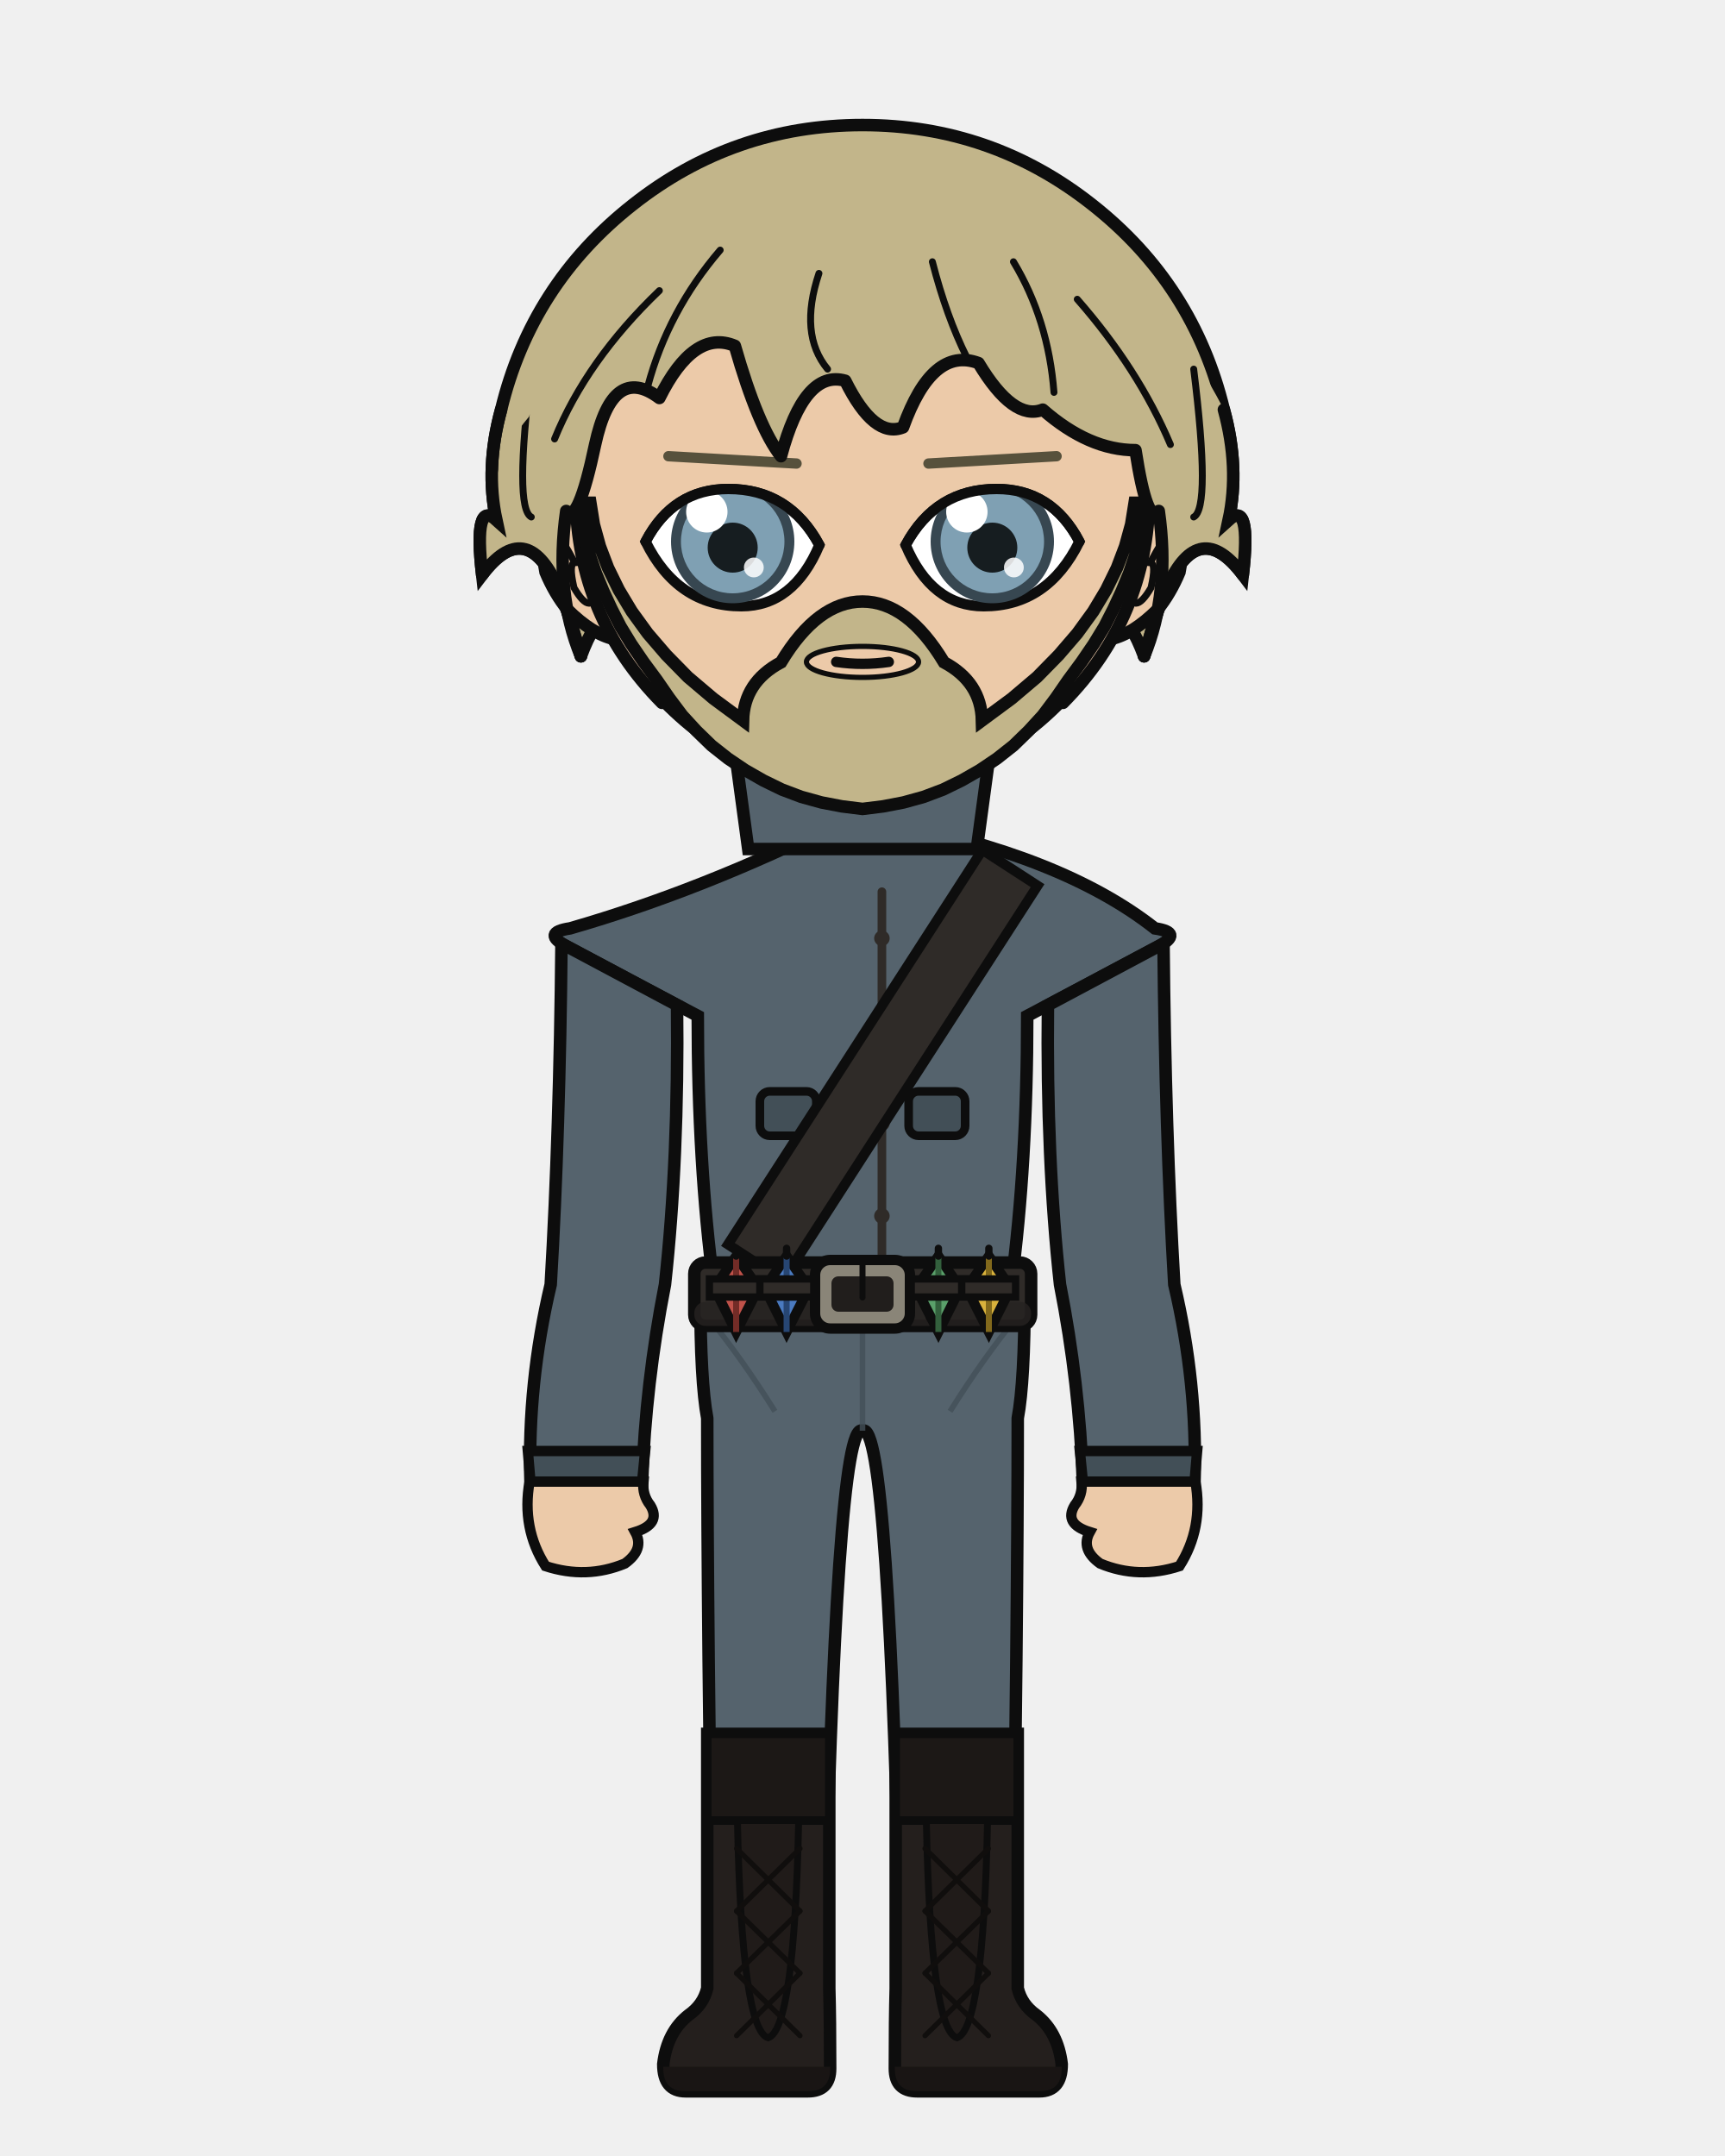
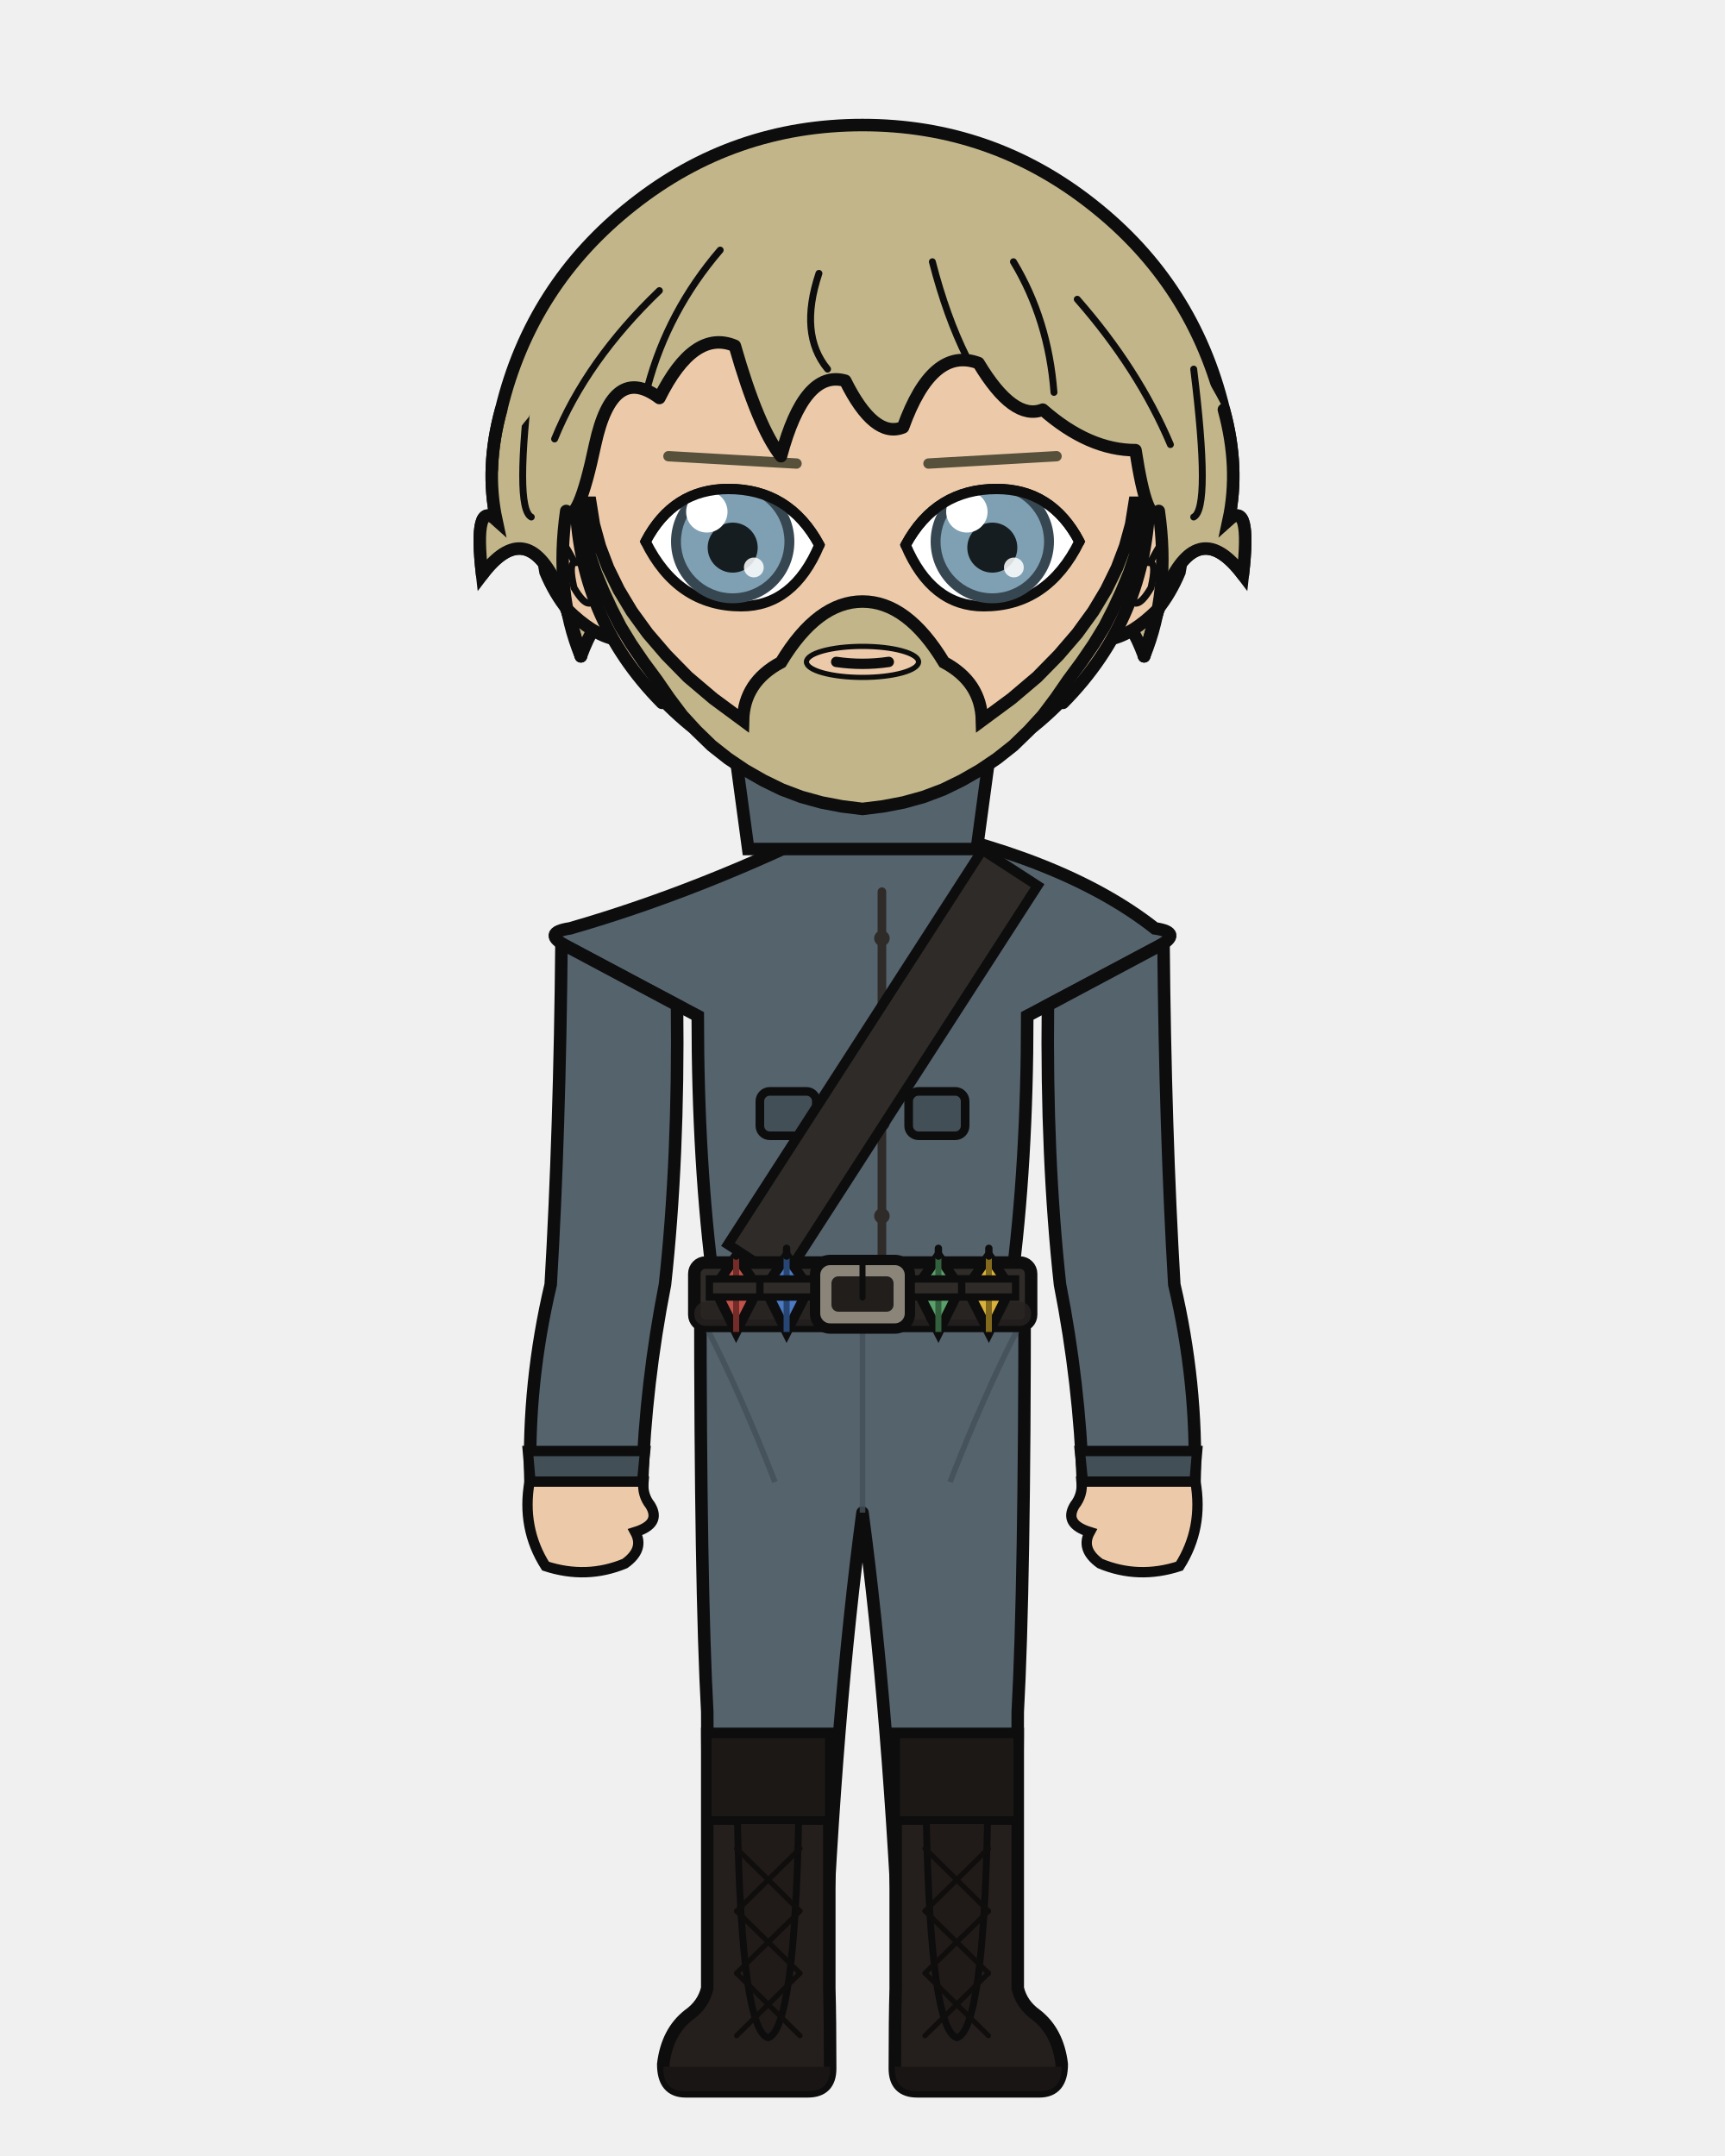
<svg xmlns="http://www.w3.org/2000/svg" width="400" height="500" viewBox="0 0 400 500">
  <defs>
    <clipPath id="hair-front">
      <path d="M 134.7 152.2 Q 128.6 137.4 131.3 118.5 Q 134.0 122.0 138.0 103.1 Q 142.1 84.2 152.9 92.3 Q 160.9 76.2 170.4 80.2 Q 175.8 99.1 181.1 105.8 Q 186.5 85.6 196.0 88.3 Q 202.7 101.8 209.4 99.1 Q 216.2 80.2 226.9 84.2 Q 235.0 97.7 241.8 95.0 Q 252.5 104.4 263.3 104.4 Q 266.0 122.0 268.7 118.5 Q 271.4 137.4 265.3 152.2 Q 268.7 140.1 270.7 136.0 Q 278.1 119.9 288.2 133.3 Q 290.2 115.8 284.9 120.6 Q 287.5 108.5 283.8 95.0 Q 270.8 69.8 249.2 52.8 Q 227.5 35.8 200.0 35.8 Q 172.5 35.8 150.8 52.8 Q 129.2 69.8 122.7 96.6 Q 112.5 108.5 115.1 120.6 Q 109.8 115.8 111.8 133.3 Q 121.9 119.9 129.3 136.0 Q 131.3 140.1 134.7 152.2 Z" />
    </clipPath>
  </defs>
  <path d="M 116.2 95.0 Q 123.2 66.0 146.7 47.5 Q 170.1 29.0 200.0 29.0 Q 229.9 29.0 253.3 47.5 Q 276.8 66.0 283.8 95.0 Q 287.5 108.5 284.9 120.6 Q 290.2 115.8 288.2 133.3 Q 278.1 119.9 270.7 136.0 Q 268.7 140.1 265.3 152.2 Q 259.3 136.0 252.5 145.5 Q 245.8 149.5 236.4 168.4 Q 220.2 149.5 200.0 153.5 Q 179.8 149.5 163.6 168.4 Q 154.2 149.5 147.5 145.5 Q 140.7 136.0 134.7 152.2 Q 131.3 140.1 129.3 136.0 Q 121.9 119.9 111.8 133.3 Q 109.8 115.8 115.1 120.6 Q 112.5 108.5 116.2 95.0 Z" fill="#c2b58a" />
  <path d="M 116.2 95.0 Q 123.2 66.0 146.7 47.5 Q 170.1 29.0 200.0 29.0 Q 229.9 29.0 253.3 47.5 Q 276.8 66.0 283.8 95.0 Q 287.5 108.5 284.9 120.6 Q 290.2 115.8 288.2 133.3 Q 278.1 119.9 270.7 136.0 Q 268.7 140.1 265.3 152.2 Q 259.3 136.0 252.5 145.5 Q 245.8 149.5 236.4 168.4 Q 220.2 149.5 200.0 153.5 Q 179.8 149.5 163.6 168.4 Q 154.2 149.5 147.5 145.5 Q 140.7 136.0 134.7 152.2 Q 131.3 140.1 129.3 136.0 Q 121.9 119.9 111.8 133.3 Q 109.8 115.8 115.1 120.6 Q 112.5 108.5 116.2 95.0 Z" fill="none" stroke="#0d0d0d" stroke-width="2.9" stroke-linecap="round" stroke-linejoin="round" />
-   <path d="M 181.9 199.2 Q 167.3 215.1 138.8 223.6 Q 134.5 224.9 134.5 229.2 Q 134.5 235.6 150.3 235.6 L 152.7 235.6 L 152.7 231.3 L 166.1 231.3 Q 166.1 269.9 169.8 297.9 Q 169.8 318.7 169.8 335.7 L 194.2 335.7 L 200.0 328.9 L 205.8 335.7 L 230.2 335.7 Q 230.2 318.7 230.2 297.9 Q 233.9 269.9 233.9 235.6 L 233.9 231.3 L 247.3 231.3 L 247.3 235.6 L 249.7 235.6 Q 265.5 235.6 265.5 229.2 Q 265.5 224.9 261.2 223.6 Q 240.6 206.9 218.1 199.2 Z" fill="#eccaa9" stroke="#0d0d0d" stroke-width="2.9" />
+   <path d="M 181.9 199.2 Q 167.3 215.1 138.8 223.6 Q 134.5 224.9 134.5 229.2 Q 134.5 235.6 150.3 235.6 L 152.7 235.6 L 152.7 231.3 L 166.1 231.3 Q 166.1 269.9 169.8 297.9 Q 169.8 318.7 169.8 335.7 L 194.2 335.7 L 200.0 335.7 L 205.8 335.7 L 230.2 335.7 Q 230.2 318.7 230.2 297.9 Q 233.9 269.9 233.9 235.6 L 233.9 231.3 L 247.3 231.3 L 247.3 235.6 L 249.7 235.6 Q 265.5 235.6 265.5 229.2 Q 265.5 224.9 261.2 223.6 Q 240.6 206.9 218.1 199.2 Z" fill="#eccaa9" stroke="#0d0d0d" stroke-width="2.9" />
  <rect x="181.9" y="172.5" width="36.3" height="38.0" rx="12.7" fill="#eccaa9" />
  <line x1="181.9" y1="172.5" x2="181.9" y2="199.2" stroke="#0d0d0d" stroke-width="2.9" />
  <line x1="218.1" y1="172.5" x2="218.1" y2="199.2" stroke="#0d0d0d" stroke-width="2.9" />
-   <path d="M 162.4 300.1 L 237.6 300.1 Q 237.6 320.3 236.0 328.9 Q 236.0 375.2 234.7 461.1 L 209.0 461.1 Q 206.2 328.9 200.0 331.8 Q 193.8 328.9 191.0 461.1 L 165.3 461.1 Q 164.0 375.2 164.0 328.9 Q 162.4 320.3 162.4 300.1 Z" fill="#55636d" stroke="#0d0d0d" stroke-width="2.9" stroke-linejoin="round" />
-   <line x1="200.0" y1="303.9" x2="200.0" y2="331.8" stroke="#424f57" stroke-width="1.3" opacity="0.8" />
-   <path d="M 164.0 305.2 Q 171.8 314.7 179.7 327.3" fill="none" stroke="#424f57" stroke-width="1.3" opacity="0.8" />
-   <path d="M 236.0 305.2 Q 228.2 314.7 220.3 327.3" fill="none" stroke="#424f57" stroke-width="1.3" opacity="0.8" />
+   <path d="M 162.4 300.1 L 237.6 300.1 Q 237.6 367.9 236.0 397.0 Q 236.0 419.4 234.7 461.1 L 209.0 461.1 Q 206.2 397.0 200.0 350.8 Q 193.8 397.0 191.0 461.1 L 165.3 461.1 Q 164.0 419.4 164.0 397.0 Q 162.4 367.9 162.4 300.1 Z" fill="#55636d" stroke="#0d0d0d" stroke-width="2.9" stroke-linejoin="round" />
+   <line x1="200.0" y1="306.2" x2="200.0" y2="350.8" stroke="#424f57" stroke-width="1.3" opacity="0.8" />
+   <path d="M 164.0 308.2 Q 171.8 323.4 179.7 343.7" fill="none" stroke="#424f57" stroke-width="1.3" opacity="0.8" />
+   <path d="M 236.0 308.2 Q 228.2 323.4 220.3 343.7" fill="none" stroke="#424f57" stroke-width="1.3" opacity="0.8" />
  <path d="M 192.3 402.1 L 192.3 461.1 Q 192.5 468.3 192.5 479.7 Q 192.5 485.0 187.3 485.0 L 159.0 485.0 Q 153.8 485.0 153.8 478.7 Q 154.7 471.2 159.7 467.3 Q 163.1 464.9 164.0 461.1 L 164.0 402.1 Z" fill="#241f1d" stroke="#0d0d0d" stroke-width="2.9" />
  <path d="M 192.5 479.3 L 153.8 479.3 L 153.8 479.7 Q 153.8 485.0 159.0 485.0 L 187.3 485.0 Q 192.5 485.0 192.5 479.7 Z" fill="#191514" />
  <rect x="164.0" y="402.1" width="28.3" height="20.1" fill="#1c1816" stroke="#0d0d0d" stroke-width="2.0" />
  <path d="M 171.0 422.2 L 185.2 422.2 Q 184.2 470.7 178.1 472.6 Q 172.0 470.7 171.0 422.2 Z" fill="#201b19" stroke="#0d0d0d" stroke-width="1.6" />
  <line x1="185.5" y1="428.7" x2="170.8" y2="443.2" stroke="#100e0d" stroke-width="1.2" stroke-linecap="round" />
  <line x1="170.8" y1="428.7" x2="185.5" y2="443.2" stroke="#100e0d" stroke-width="1.2" stroke-linecap="round" />
  <line x1="185.5" y1="443.2" x2="170.8" y2="457.6" stroke="#100e0d" stroke-width="1.2" stroke-linecap="round" />
  <line x1="170.8" y1="443.2" x2="185.5" y2="457.6" stroke="#100e0d" stroke-width="1.2" stroke-linecap="round" />
  <line x1="185.5" y1="457.6" x2="170.8" y2="472.1" stroke="#100e0d" stroke-width="1.2" stroke-linecap="round" />
  <line x1="170.8" y1="457.6" x2="185.5" y2="472.1" stroke="#100e0d" stroke-width="1.2" stroke-linecap="round" />
  <path d="M 207.7 402.1 L 207.7 461.1 Q 207.5 468.3 207.5 479.7 Q 207.5 485.0 212.7 485.0 L 241.0 485.0 Q 246.2 485.0 246.2 478.7 Q 245.3 471.2 240.3 467.3 Q 236.9 464.9 236.0 461.1 L 236.0 402.1 Z" fill="#241f1d" stroke="#0d0d0d" stroke-width="2.9" />
  <path d="M 207.5 479.3 L 246.2 479.3 L 246.2 479.7 Q 246.2 485.0 241.0 485.0 L 212.7 485.0 Q 207.5 485.0 207.5 479.7 Z" fill="#191514" />
  <rect x="207.7" y="402.1" width="28.3" height="20.1" fill="#1c1816" stroke="#0d0d0d" stroke-width="2.0" />
  <path d="M 214.8 422.2 L 229.0 422.2 Q 228.0 470.7 221.9 472.6 Q 215.8 470.7 214.8 422.2 Z" fill="#201b19" stroke="#0d0d0d" stroke-width="1.6" />
  <line x1="229.2" y1="428.7" x2="214.5" y2="443.2" stroke="#100e0d" stroke-width="1.2" stroke-linecap="round" />
  <line x1="214.5" y1="428.7" x2="229.2" y2="443.2" stroke="#100e0d" stroke-width="1.2" stroke-linecap="round" />
  <line x1="229.2" y1="443.2" x2="214.5" y2="457.6" stroke="#100e0d" stroke-width="1.2" stroke-linecap="round" />
  <line x1="214.5" y1="443.2" x2="229.2" y2="457.6" stroke="#100e0d" stroke-width="1.2" stroke-linecap="round" />
  <line x1="229.2" y1="457.6" x2="214.5" y2="472.1" stroke="#100e0d" stroke-width="1.2" stroke-linecap="round" />
  <line x1="214.5" y1="457.6" x2="229.2" y2="472.1" stroke="#100e0d" stroke-width="1.2" stroke-linecap="round" />
  <path d="M 194.9 190.5 Q 162.8 206.5 132.2 215.3 Q 125.5 216.3 131.4 219.5 L 161.8 235.6 Q 161.8 269.9 165.5 297.9 Q 165.2 299.1 165.2 300.1 L 234.8 300.1 Q 234.8 299.1 234.5 297.9 Q 238.2 269.9 238.2 235.6 L 268.6 219.5 Q 274.5 216.3 267.8 215.3 Q 246.2 198.3 205.1 190.5 L 200.0 195.6 Z" fill="#55636d" stroke="#0d0d0d" stroke-width="2.9" />
  <path d="M 204.5 206.8 L 204.5 292.8" fill="none" stroke="#2f2b28" stroke-width="2.0" stroke-linecap="round" />
  <circle cx="204.5" cy="217.6" r="1.8" fill="#2f2b28" />
  <circle cx="204.5" cy="239.1" r="1.8" fill="#2f2b28" />
  <circle cx="204.5" cy="260.5" r="1.8" fill="#2f2b28" />
  <circle cx="204.5" cy="282.0" r="1.8" fill="#2f2b28" />
  <rect x="176.2" y="253.1" width="13.1" height="10.3" rx="2.3" fill="#424f57" stroke="#0d0d0d" stroke-width="2.0" />
  <rect x="210.7" y="253.1" width="13.1" height="10.3" rx="2.3" fill="#424f57" stroke="#0d0d0d" stroke-width="2.0" />
  <path d="M 227.8 197.1 L 168.8 288.6 L 181.6 296.9 L 240.6 205.4 Z" fill="#2f2b28" stroke="#0d0d0d" stroke-width="2.3" />
  <rect x="161.0" y="292.8" width="78.1" height="14.7" rx="2.6" fill="#2f2b28" stroke="#0d0d0d" stroke-width="2.9" />
  <rect x="161.0" y="301.9" width="78.1" height="5.6" rx="2.6" fill="#262220" opacity="0.8" />
  <rect x="189.0" y="292.2" width="22.0" height="15.9" rx="3.5" fill="#8a8578" stroke="#0d0d0d" stroke-width="2.4" />
  <rect x="192.8" y="296.0" width="14.4" height="8.2" rx="1.6" fill="#211e1c" />
  <line x1="200.0" y1="292.2" x2="200.0" y2="300.9" stroke="#0d0d0d" stroke-width="1.4" stroke-linecap="round" />
  <rect x="215.4" y="293.9" width="3.2" height="12.3" rx="1.0" fill="#211e1c" stroke="#0d0d0d" stroke-width="1.6" />
  <path d="M 170.7 291.3 L 175.9 298.7 L 170.7 308.9 L 165.6 298.7 Z" fill="#c0524a" stroke="#0d0d0d" stroke-width="2.3" />
  <line x1="170.7" y1="291.3" x2="170.7" y2="308.9" stroke="#732c27" stroke-width="1.4" />
  <line x1="170.7" y1="289.5" x2="170.7" y2="291.3" stroke="#0d0d0d" stroke-width="1.7" stroke-linecap="round" />
  <rect x="164.5" y="296.6" width="12.5" height="4.2" fill="#2f2b28" stroke="#0d0d0d" stroke-width="1.7" />
  <path d="M 182.4 291.3 L 187.6 298.7 L 182.4 308.9 L 177.3 298.7 Z" fill="#4a7ac0" stroke="#0d0d0d" stroke-width="2.3" />
  <line x1="182.4" y1="291.3" x2="182.4" y2="308.9" stroke="#274673" stroke-width="1.4" />
  <line x1="182.4" y1="289.5" x2="182.4" y2="291.3" stroke="#0d0d0d" stroke-width="1.7" stroke-linecap="round" />
  <rect x="176.2" y="296.6" width="12.5" height="4.2" fill="#2f2b28" stroke="#0d0d0d" stroke-width="1.7" />
  <path d="M 217.6 291.3 L 222.7 298.7 L 217.6 308.9 L 212.4 298.7 Z" fill="#5aa06a" stroke="#0d0d0d" stroke-width="2.3" />
  <line x1="217.6" y1="291.3" x2="217.6" y2="308.9" stroke="#33603d" stroke-width="1.4" />
  <line x1="217.6" y1="289.5" x2="217.6" y2="291.3" stroke="#0d0d0d" stroke-width="1.7" stroke-linecap="round" />
  <rect x="211.3" y="296.6" width="12.5" height="4.2" fill="#2f2b28" stroke="#0d0d0d" stroke-width="1.7" />
  <path d="M 229.3 291.3 L 234.4 298.7 L 229.3 308.9 L 224.1 298.7 Z" fill="#d9b23c" stroke="#0d0d0d" stroke-width="2.3" />
  <line x1="229.3" y1="291.3" x2="229.3" y2="308.9" stroke="#82691c" stroke-width="1.4" />
  <line x1="229.3" y1="289.5" x2="229.3" y2="291.3" stroke="#0d0d0d" stroke-width="1.7" stroke-linecap="round" />
  <rect x="223.0" y="296.6" width="12.5" height="4.2" fill="#2f2b28" stroke="#0d0d0d" stroke-width="1.7" />
  <path d="M 157.0 233.1 L 130.2 218.8 Q 129.8 262.3 127.7 297.9 Q 122.3 320.8 123.0 343.6 L 148.9 343.6 Q 149.7 320.8 154.2 297.9 Q 157.4 268.7 157.0 233.1 Z" fill="#55636d" stroke="#0d0d0d" stroke-width="2.9" />
  <path d="M 122.4 336.5 L 149.6 336.5 L 148.9 343.6 L 123.0 343.6 Z" fill="#424f57" stroke="#0d0d0d" stroke-width="2.4" />
  <path d="M 122.8 343.6 Q 120.9 354.4 126.5 363.2 Q 136.0 366.3 144.9 362.6 Q 149.5 359.3 147.3 355.3 Q 153.4 353.4 150.8 349.1 Q 148.9 346.7 149.2 343.6 Z" fill="#eccaa9" stroke="#0d0d0d" stroke-width="2.4" />
  <path d="M 243.0 233.1 L 269.8 218.8 Q 270.2 262.3 272.3 297.9 Q 277.7 320.8 277.0 343.6 L 251.1 343.6 Q 250.3 320.8 245.8 297.9 Q 242.6 268.7 243.0 233.1 Z" fill="#55636d" stroke="#0d0d0d" stroke-width="2.9" />
  <path d="M 250.4 336.5 L 277.6 336.5 L 277.0 343.6 L 251.1 343.6 Z" fill="#424f57" stroke="#0d0d0d" stroke-width="2.4" />
  <path d="M 277.2 343.6 Q 279.1 354.4 273.5 363.2 Q 264.0 366.3 255.1 362.6 Q 250.5 359.3 252.7 355.3 Q 246.6 353.4 249.2 349.1 Q 251.1 346.7 250.8 343.6 Z" fill="#eccaa9" stroke="#0d0d0d" stroke-width="2.4" />
  <path d="M 169.2 165.1 L 230.8 165.1 L 226.5 196.9 L 173.5 196.9 Z" fill="#55636d" stroke="#0d0d0d" stroke-width="2.9" />
  <path d="M 200.0 165.1 L 200.0 182.6" fill="none" stroke="#0d0d0d" stroke-width="2.0" />
  <path d="M 133.5 117.2 Q 129.6 117.5 127.2 121.4 Q 125.1 125.7 126.5 132.7 Q 128.6 137.7 131.6 141.4 Q 137.4 147.1 142.4 148.2 Z" fill="#eccaa9" />
  <path d="M 133.5 117.2 Q 129.6 117.5 127.2 121.4 Q 125.1 125.7 126.5 132.7 Q 128.6 137.7 131.6 141.4 Q 137.4 147.1 142.4 148.2" fill="none" stroke="#0d0d0d" stroke-width="2.9" stroke-linecap="round" />
  <path d="M 128.5 129.8 Q 127.8 126.4 128.3 125.1 Q 129.1 124.3 130.3 125.3 Q 131.8 127.7 133.3 130.5 Q 131.8 130.6 133.1 136.3 Q 135.2 139.9 136.6 139.9" fill="none" stroke="#0d0d0d" stroke-width="1.6" stroke-linecap="round" />
  <path d="M 266.5 117.2 Q 270.4 117.5 272.8 121.4 Q 274.9 125.7 273.5 132.7 Q 271.4 137.7 268.4 141.4 Q 262.6 147.1 257.6 148.2 Z" fill="#eccaa9" />
  <path d="M 266.5 117.2 Q 270.4 117.5 272.8 121.4 Q 274.9 125.7 273.5 132.7 Q 271.4 137.7 268.4 141.4 Q 262.6 147.1 257.6 148.2" fill="none" stroke="#0d0d0d" stroke-width="2.9" stroke-linecap="round" />
  <path d="M 271.5 129.8 Q 272.2 126.4 271.7 125.1 Q 270.9 124.3 269.7 125.3 Q 268.2 127.7 266.7 130.5 Q 268.2 130.6 266.9 136.3 Q 264.8 139.9 263.4 139.9" fill="none" stroke="#0d0d0d" stroke-width="1.6" stroke-linecap="round" />
  <path d="M 200.0 47.9 Q 227.6 47.9 247.1 67.6 Q 266.7 87.3 266.5 115.2 Q 266.1 143.2 246.5 163.0 Q 227.1 182.9 200.0 182.9 Q 172.9 182.9 153.5 163.0 Q 133.9 143.2 133.5 115.2 Q 133.3 87.3 152.9 67.6 Q 172.4 47.9 200.0 47.9 Z" fill="#eccaa9" />
  <path d="M 153.5 163.0 Q 133.9 143.2 133.5 115.2 Q 133.3 87.3 152.9 67.6 Q 172.4 47.9 200.0 47.9 Q 227.6 47.9 247.1 67.6 Q 266.7 87.3 266.5 115.2 Q 266.1 143.2 246.5 163.0" fill="none" stroke="#0d0d0d" stroke-width="2.9" stroke-linecap="round" />
  <path d="M 246.5 163.0 Q 227.1 182.9 200.0 182.9 Q 172.9 182.9 153.5 163.0" fill="none" stroke="#0d0d0d" stroke-width="1.7" stroke-linecap="round" />
  <path d="M 134.2 116.6 L 134.8 120.7 L 135.7 124.8 L 136.8 128.9 L 138.2 133.0 L 139.9 137.1 L 141.8 141.2 L 143.9 145.3 L 146.4 149.4 L 149.2 153.5 L 152.3 157.7 L 152.3 157.7 L 155.2 161.9 L 158.2 165.9 L 161.5 169.5 L 165.0 172.9 L 168.8 175.9 L 172.8 178.6 L 177.0 181.0 L 181.3 183.1 L 185.8 184.8 L 190.5 186.1 L 195.2 187.0 L 200.0 187.6 L 204.8 187.0 L 209.5 186.1 L 214.2 184.8 L 218.7 183.1 L 223.0 181.0 L 227.2 178.6 L 231.2 175.9 L 235.0 172.9 L 238.5 169.5 L 241.8 165.9 L 244.8 161.9 L 247.7 157.7 L 250.8 153.5 L 253.6 149.4 L 256.1 145.3 L 258.2 141.2 L 260.1 137.1 L 261.8 133.0 L 263.2 128.9 L 264.3 124.8 L 265.2 120.7 L 265.8 116.6 L 263.1 116.6 L 262.3 121.6 L 260.9 126.7 L 259.0 131.7 L 256.5 136.8 L 253.5 141.8 L 249.8 146.9 L 245.5 151.9 L 240.5 157.0 L 234.6 162.0 L 227.7 167.1 Q 227.5 158.2 218.9 153.6 Q 210.4 139.5 200.0 139.5 Q 189.6 139.5 181.1 153.6 Q 172.5 158.2 172.3 167.1 L 165.4 162.0 L 159.5 157.0 L 154.5 151.9 L 150.2 146.9 L 146.5 141.8 L 143.5 136.8 L 141.0 131.7 L 139.1 126.7 L 137.7 121.6 L 136.9 116.6 Z" fill="#c2b58a" stroke="#0d0d0d" stroke-width="2.9" />
  <ellipse cx="200.0" cy="153.5" rx="13.0" ry="3.6" fill="#eccaa9" stroke="#0d0d0d" stroke-width="1.2" />
  <line x1="184.7" y1="107.5" x2="155.0" y2="105.8" stroke="#57513c" stroke-width="2.4" stroke-linecap="round" />
  <defs>
    <clipPath id="eye-l">
      <path d="M 190.0 126.4 Q 183.0 113.4 168.9 113.4 Q 156.1 113.4 149.7 125.6 Q 157.1 140.6 171.9 140.6 Q 184.0 140.6 190.0 126.4 Z" />
    </clipPath>
  </defs>
  <path d="M 190.0 126.4 Q 183.0 113.4 168.9 113.4 Q 156.1 113.4 149.7 125.6 Q 157.1 140.6 171.9 140.6 Q 184.0 140.6 190.0 126.4 Z" fill="white" stroke="#0d0d0d" stroke-width="2.4" />
  <g clip-path="url(#eye-l)">
    <circle cx="169.9" cy="125.6" r="14.3" fill="#374751" />
    <circle cx="169.9" cy="125.6" r="12.0" fill="#7fa0b3" />
    <circle cx="169.9" cy="127.0" r="5.8" fill="#161d20" />
    <circle cx="163.9" cy="118.7" r="4.8" fill="white" />
    <circle cx="174.8" cy="131.6" r="2.3" fill="white" opacity="0.85" />
  </g>
  <path d="M 190.0 126.4 Q 183.0 113.4 168.9 113.4 Q 156.1 113.4 149.7 125.6" fill="none" stroke="#0d0d0d" stroke-width="2.4" stroke-linecap="round" />
  <line x1="215.3" y1="107.5" x2="245.0" y2="105.8" stroke="#57513c" stroke-width="2.4" stroke-linecap="round" />
  <defs>
    <clipPath id="eye-r">
      <path d="M 210.0 126.4 Q 217.0 113.4 231.1 113.4 Q 243.9 113.4 250.3 125.6 Q 242.9 140.6 228.1 140.6 Q 216.0 140.6 210.0 126.4 Z" />
    </clipPath>
  </defs>
  <path d="M 210.0 126.4 Q 217.0 113.4 231.1 113.4 Q 243.9 113.4 250.3 125.6 Q 242.9 140.6 228.1 140.6 Q 216.0 140.6 210.0 126.4 Z" fill="white" stroke="#0d0d0d" stroke-width="2.4" />
  <g clip-path="url(#eye-r)">
    <circle cx="230.1" cy="125.6" r="14.3" fill="#374751" />
    <circle cx="230.1" cy="125.6" r="12.0" fill="#7fa0b3" />
    <circle cx="230.1" cy="127.0" r="5.8" fill="#161d20" />
    <circle cx="224.2" cy="118.7" r="4.8" fill="white" />
    <circle cx="235.1" cy="131.6" r="2.3" fill="white" opacity="0.85" />
  </g>
  <path d="M 210.0 126.4 Q 217.0 113.4 231.1 113.4 Q 243.9 113.4 250.3 125.6" fill="none" stroke="#0d0d0d" stroke-width="2.4" stroke-linecap="round" />
  <path d="M 193.9 153.5 Q 200.0 154.4 206.1 153.5" fill="none" stroke="#0d0d0d" stroke-width="2.4" stroke-linecap="round" />
  <path d="M 134.7 152.2 Q 128.6 137.4 131.3 118.5 Q 134.0 122.0 138.0 103.1 Q 142.1 84.2 152.9 92.3 Q 160.9 76.2 170.4 80.2 Q 175.8 99.1 181.1 105.8 Q 186.5 85.6 196.0 88.3 Q 202.7 101.8 209.4 99.1 Q 216.2 80.2 226.9 84.2 Q 235.0 97.7 241.8 95.0 Q 252.5 104.4 263.3 104.4 Q 266.0 122.0 268.7 118.5 Q 271.4 137.4 265.3 152.2 Q 268.7 140.1 270.7 136.0 Q 278.1 119.9 288.2 133.3 Q 290.2 115.8 284.9 120.6 Q 287.5 108.5 283.8 95.0 Q 270.8 69.8 249.2 52.8 Q 227.5 35.8 200.0 35.8 Q 172.5 35.8 150.8 52.8 Q 129.2 69.8 122.7 96.6 Q 112.5 108.5 115.1 120.6 Q 109.8 115.8 111.8 133.3 Q 121.9 119.9 129.3 136.0 Q 131.3 140.1 134.7 152.2 Z" fill="#c2b58a" />
  <path d="M 134.7 152.2 Q 128.6 137.4 131.3 118.5 Q 134.0 122.0 138.0 103.1 Q 142.1 84.2 152.9 92.3 Q 160.9 76.2 170.4 80.2 Q 175.8 99.1 181.1 105.8 Q 186.5 85.6 196.0 88.3 Q 202.7 101.8 209.4 99.1 Q 216.2 80.2 226.9 84.2 Q 235.0 97.7 241.8 95.0 Q 252.5 104.4 263.3 104.4 Q 266.0 122.0 268.7 118.5 Q 271.4 137.4 265.3 152.2" fill="none" stroke="#0d0d0d" stroke-width="2.9" stroke-linecap="round" stroke-linejoin="round" />
  <path d="M 265.3 152.2 Q 268.7 140.1 270.7 136.0 Q 278.1 119.9 288.2 133.3 Q 290.2 115.8 284.9 120.6 Q 287.5 108.5 283.8 95.0" fill="none" stroke="#0d0d0d" stroke-width="2.9" stroke-linecap="round" />
  <path d="M 134.7 152.2 Q 131.3 140.1 129.3 136.0 Q 121.9 119.9 111.8 133.3 Q 109.8 115.8 115.1 120.6 Q 112.5 108.5 116.2 95.0" fill="none" stroke="#0d0d0d" stroke-width="2.9" stroke-linecap="round" />
  <path d="M 167.0 58.0 Q 154.9 72.1 150.2 89.6" fill="none" stroke="#0d0d0d" stroke-width="1.6" stroke-linecap="round" clip-path="url(#hair-front)" />
  <path d="M 189.9 63.4 Q 185.2 77.5 191.9 85.6" fill="none" stroke="#0d0d0d" stroke-width="1.6" stroke-linecap="round" clip-path="url(#hair-front)" />
  <path d="M 216.2 60.7 Q 219.5 73.5 224.2 82.9" fill="none" stroke="#0d0d0d" stroke-width="1.6" stroke-linecap="round" clip-path="url(#hair-front)" />
  <path d="M 235.0 60.7 Q 243.1 74.1 244.4 91.0" fill="none" stroke="#0d0d0d" stroke-width="1.6" stroke-linecap="round" clip-path="url(#hair-front)" />
  <path d="M 249.8 69.4 Q 264.0 85.6 271.4 103.1" fill="none" stroke="#0d0d0d" stroke-width="1.6" stroke-linecap="round" clip-path="url(#hair-front)" />
  <path d="M 152.9 67.4 Q 136.0 83.6 128.6 101.8" fill="none" stroke="#0d0d0d" stroke-width="1.6" stroke-linecap="round" clip-path="url(#hair-front)" />
  <path d="M 276.8 85.6 Q 280.8 117.9 276.8 119.9" fill="none" stroke="#0d0d0d" stroke-width="1.6" stroke-linecap="round" clip-path="url(#hair-front)" />
  <path d="M 123.2 85.6 Q 119.2 117.9 123.2 119.9" fill="none" stroke="#0d0d0d" stroke-width="1.6" stroke-linecap="round" clip-path="url(#hair-front)" />
</svg>
